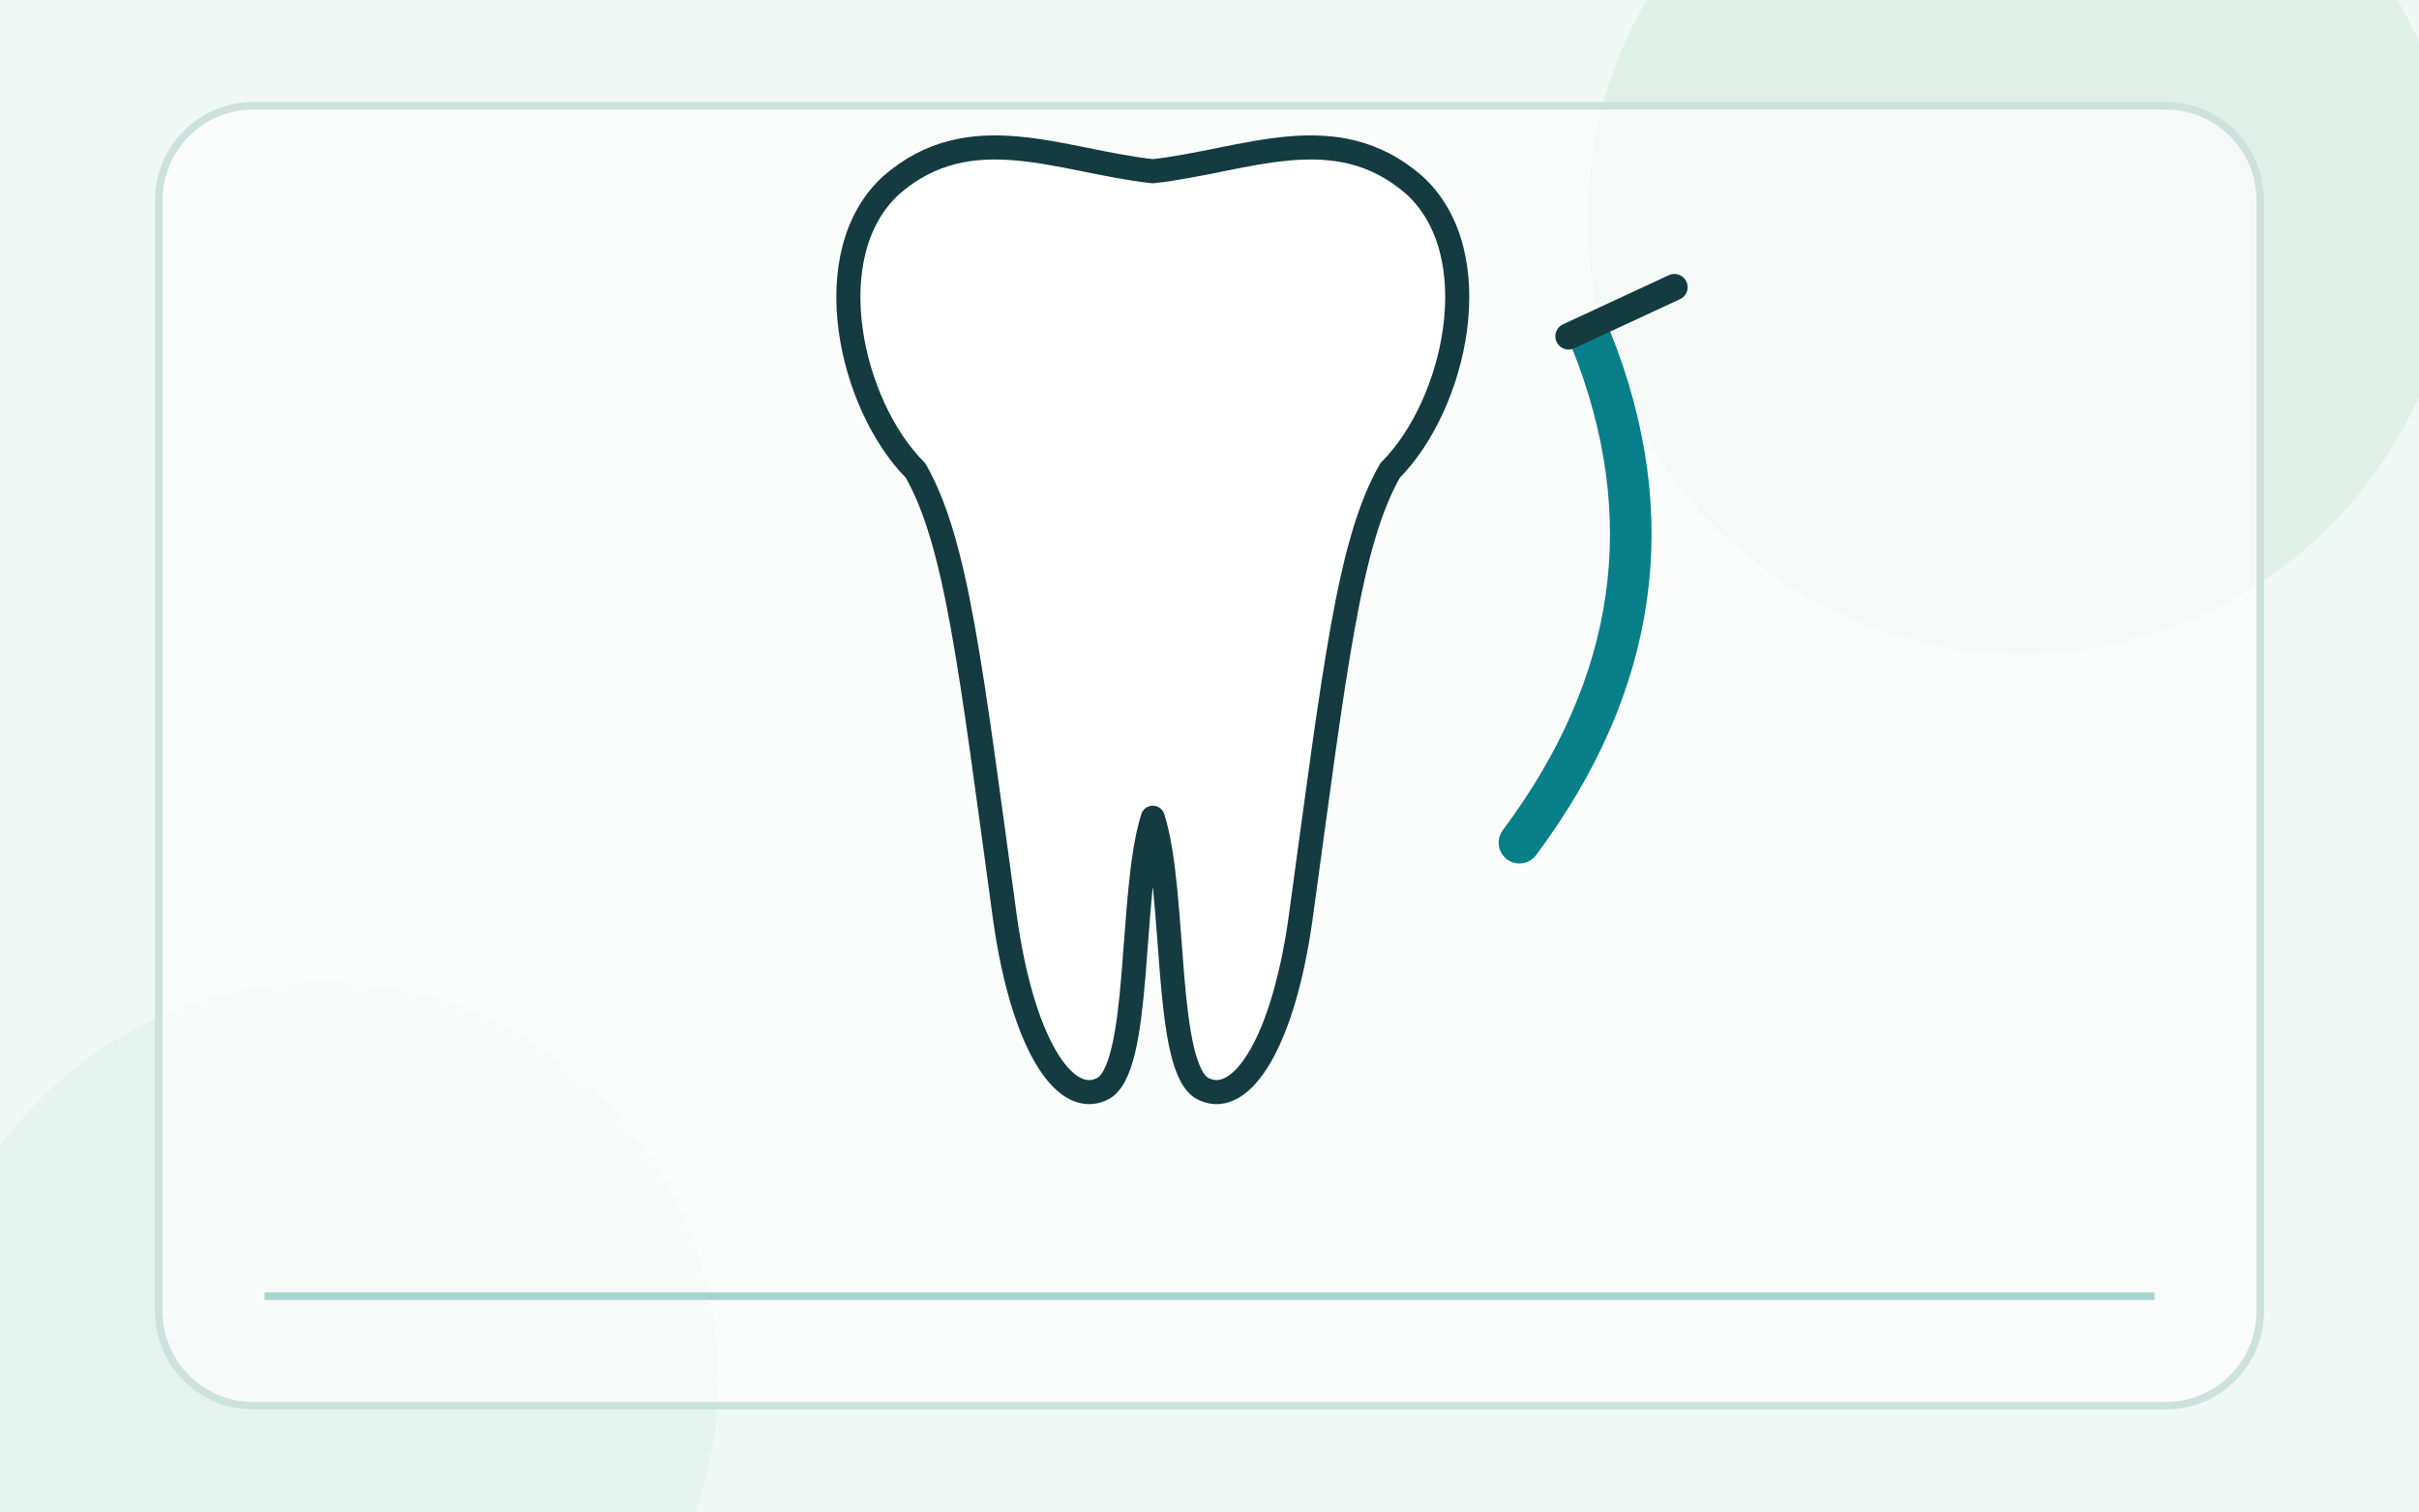
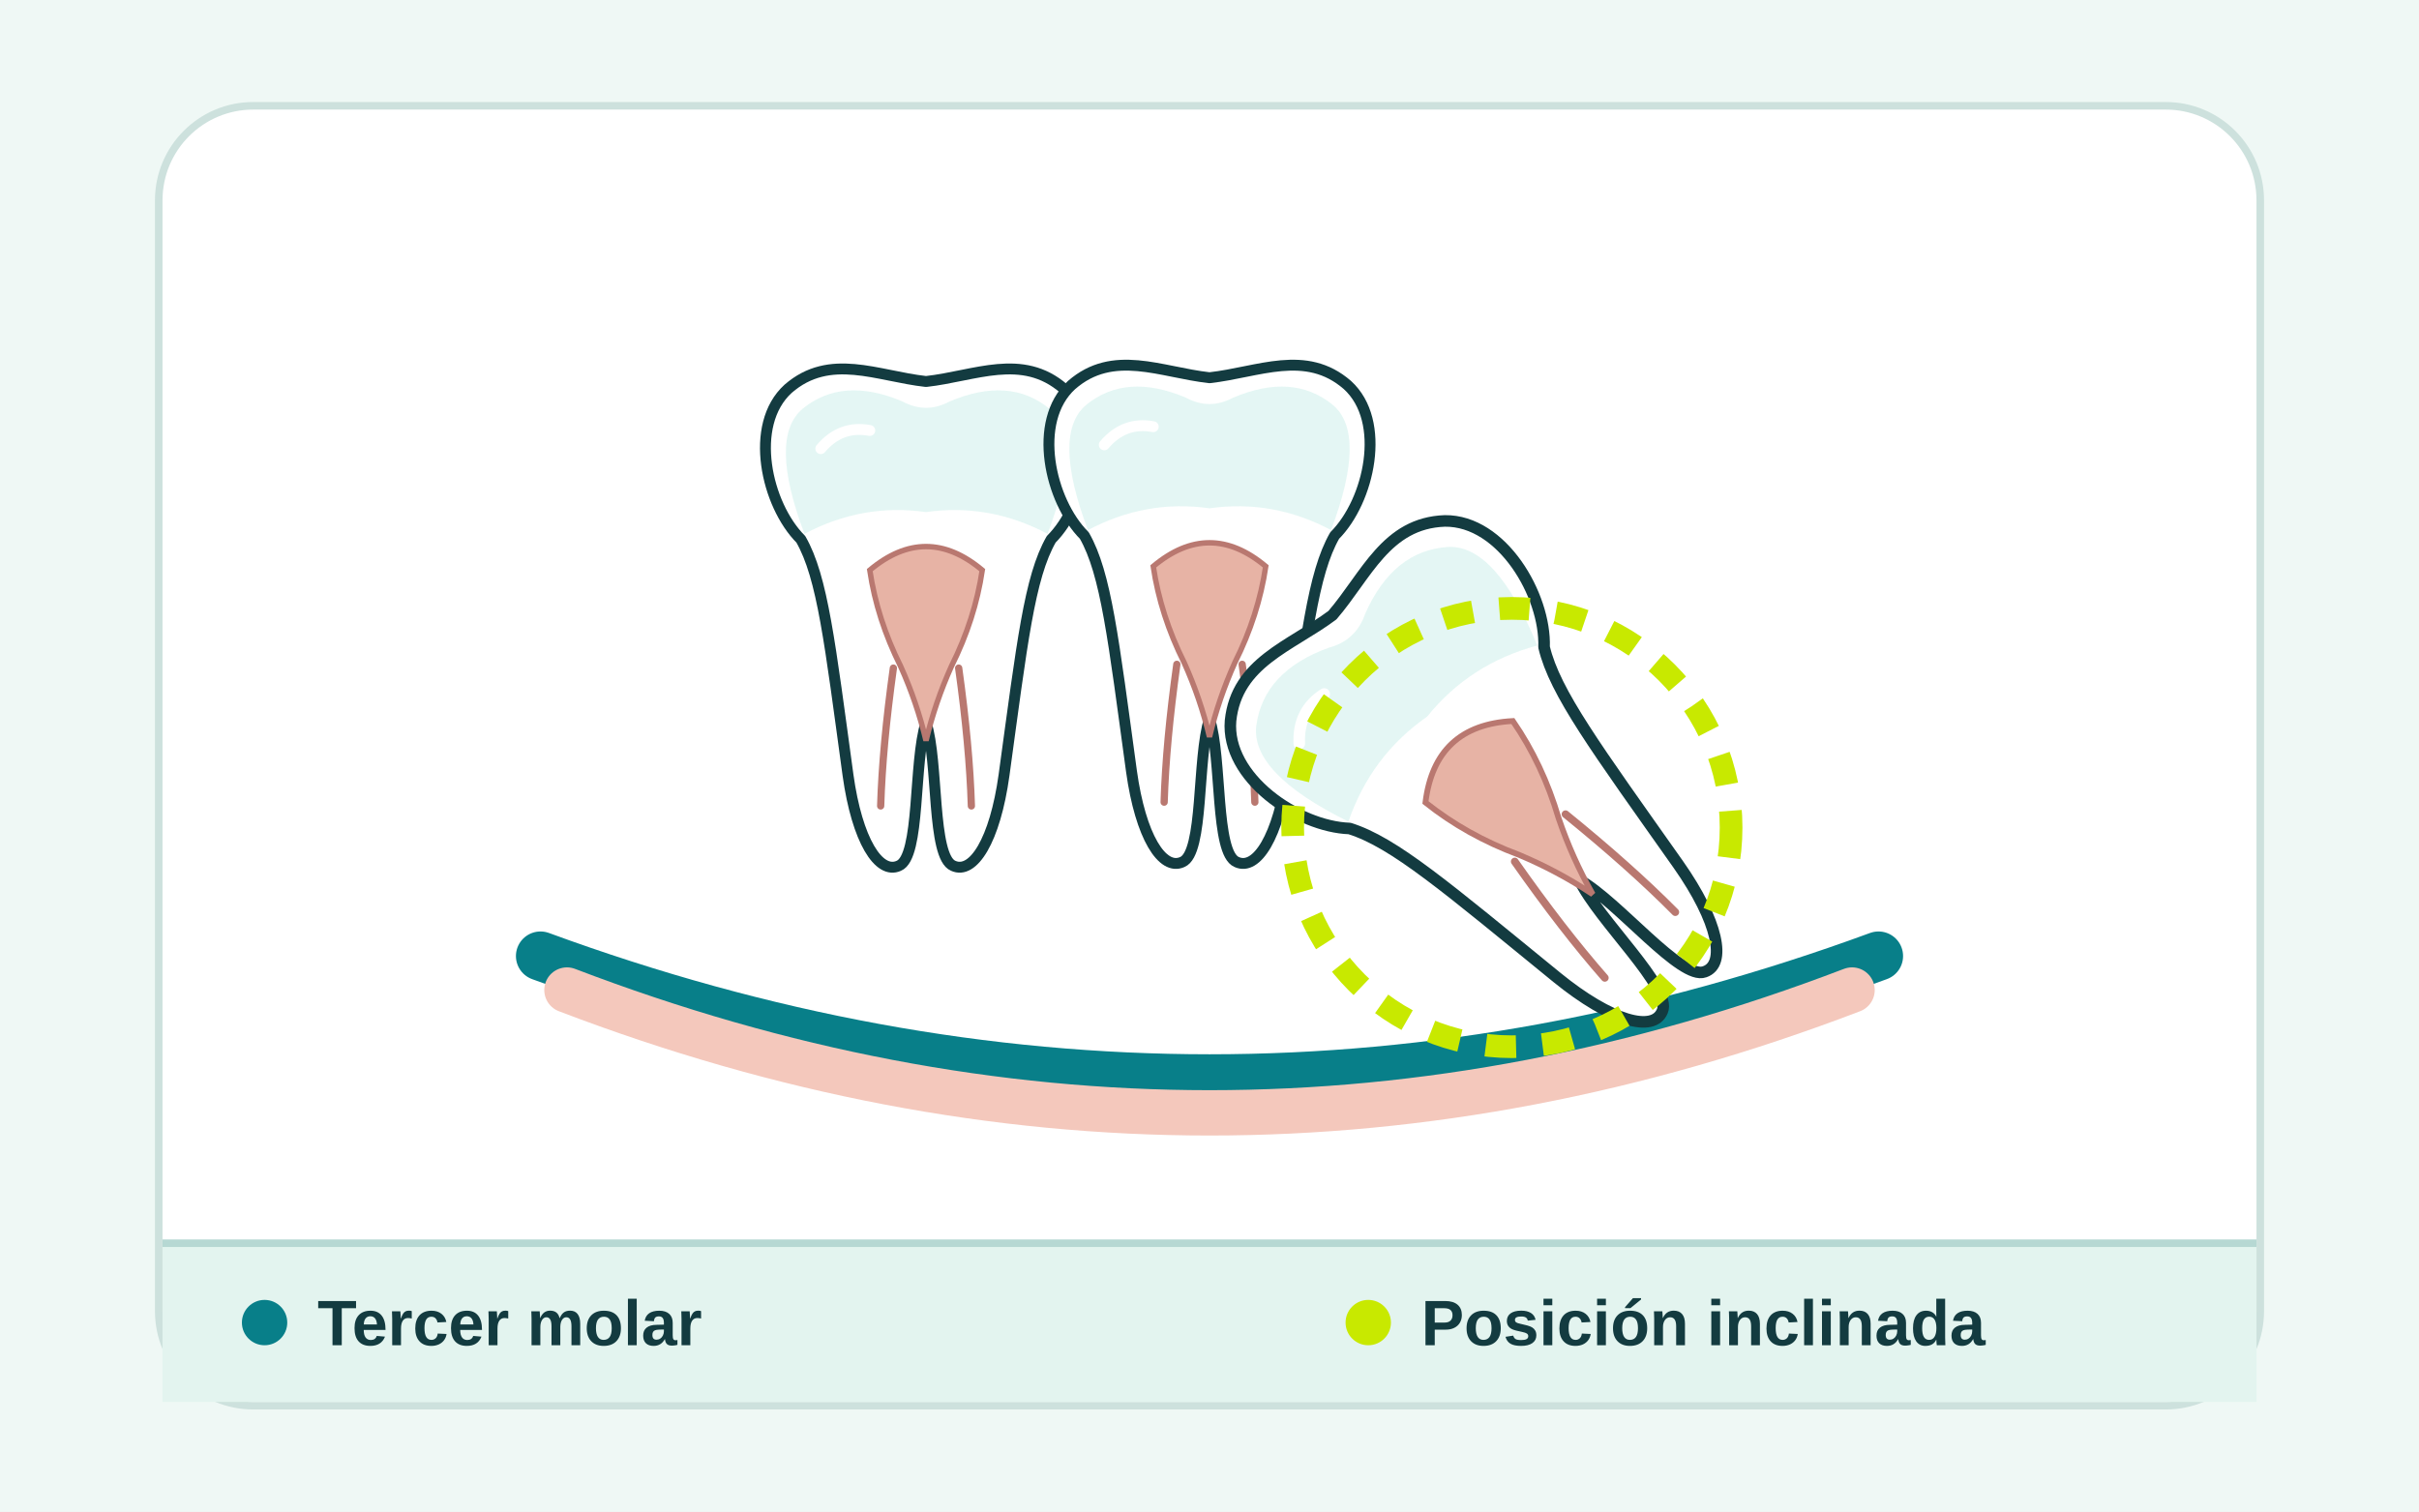
<svg xmlns="http://www.w3.org/2000/svg" viewBox="0 0 640 400" role="img">
  <rect width="640" height="400" fill="#eff8f5" />
-   <circle cx="535" cy="58" r="115" fill="#dff0e8" />
-   <circle cx="85" cy="365" r="105" fill="#e4f3ed" />
-   <rect x="42" y="28" width="556" height="344" rx="25" fill="#ffffff" fill-opacity=".68" stroke="#cde1dd" stroke-width="2" />
-   <g transform="translate(305 180) scale(0.91)">
-     <path d="M-69 -61 C-88 -80 -98 -124 -76 -144 C-53 -164 -27 -151 0 -148 C27 -151 53 -164 76 -144 C98 -124 88 -80 69 -61 C57 -40 53 -4 43 69 C38 105 26 124 15 119 C3 114 7 62 0 40 C-7 62 -3 114 -15 119 C-26 124 -38 105 -43 69 C-53 -4 -57 -40 -69 -61 Z" fill="#ffffff" stroke="#133b40" stroke-width="7" stroke-linejoin="round" />
+   <rect x="42" y="28" width="556" height="344" rx="25" fill="#ffffff" stroke="#cde1dd" stroke-width="2" />
+   <path d="M143 253 Q320 318 497 253" fill="none" stroke="#087f89" stroke-width="13" stroke-linecap="round" stroke-linejoin="round" />
+   <path d="M150 262 Q320 327 490 262" fill="none" stroke="#f4c8bc" stroke-width="12" stroke-linecap="round" stroke-linejoin="round" />
+   <g transform="translate(245 172) scale(0.48)">
+     <path d="M-69 -61 C-88 -80 -98 -124 -76 -144 C-53 -164 -27 -151 0 -148 C27 -151 53 -164 76 -144 C98 -124 88 -80 69 -61 C57 -40 53 -4 43 69 C38 105 26 124 15 119 C3 114 7 62 0 40 C-7 62 -3 114 -15 119 C-26 124 -38 105 -43 69 C-53 -4 -57 -40 -69 -61 Z" fill="#ffffff" stroke="#133b40" stroke-width="6" stroke-linejoin="round" />
+     <path d="M-67 -64 Q-87 -117 -68 -133 Q-46 -151 -13 -137 Q0 -130 13 -137 Q46 -151 68 -133 Q87 -117 67 -64 Q35 -81 0 -76 Q-35 -81 -67 -64 Z" fill="#dff5f2" opacity=".85" />
+     <path d="M-31 -44 Q0 -70 31 -44 Q27 -17 14 9 Q5 29 0 50 Q-5 29 -14 9 Q-27 -17 -31 -44 Z" fill="#e7b3a5" stroke="#b97870" stroke-width="3" />
+     <path d="M-18 10 Q-24 53 -25 86 M18 10 Q24 53 25 86" fill="none" stroke="#b97870" stroke-width="4" stroke-linecap="round" />
+     <path d="M-58 -111 Q-47 -124 -31 -121" fill="none" stroke="#ffffff" stroke-width="6" stroke-linecap="round" />
  </g>
-   <path d="M421 90 Q449 160 402 223" fill="none" stroke="#087f89" stroke-width="11" stroke-linecap="round" stroke-linejoin="round" />
-   <path d="M415 89 l28 -13" fill="none" stroke="#133b40" stroke-width="7" stroke-linecap="round" stroke-linejoin="round" />
-   <path d="M70 343 H570" stroke="#a7d4ce" stroke-width="2" />
+   <g transform="translate(320 171) scale(0.48)">
+     <path d="M-69 -61 C-88 -80 -98 -124 -76 -144 C-53 -164 -27 -151 0 -148 C27 -151 53 -164 76 -144 C98 -124 88 -80 69 -61 C57 -40 53 -4 43 69 C38 105 26 124 15 119 C3 114 7 62 0 40 C-7 62 -3 114 -15 119 C-26 124 -38 105 -43 69 C-53 -4 -57 -40 -69 -61 Z" fill="#ffffff" stroke="#133b40" stroke-width="6" stroke-linejoin="round" />
+     <path d="M-67 -64 Q-87 -117 -68 -133 Q-46 -151 -13 -137 Q0 -130 13 -137 Q46 -151 68 -133 Q87 -117 67 -64 Q35 -81 0 -76 Q-35 -81 -67 -64 Z" fill="#dff5f2" opacity=".85" />
+     <path d="M-31 -44 Q0 -70 31 -44 Q27 -17 14 9 Q5 29 0 50 Q-5 29 -14 9 Q-27 -17 -31 -44 Z" fill="#e7b3a5" stroke="#b97870" stroke-width="3" />
+     <path d="M-18 10 Q-24 53 -25 86 M18 10 Q24 53 25 86" fill="none" stroke="#b97870" stroke-width="4" stroke-linecap="round" />
+     <path d="M-58 -111 Q-47 -124 -31 -121" fill="none" stroke="#ffffff" stroke-width="6" stroke-linecap="round" />
+   </g>
+   <g transform="translate(404 218) rotate(-43)">
+     <g transform="translate(0 0) scale(0.51)">
+       <path d="M-69 -61 C-88 -80 -98 -124 -76 -144 C-53 -164 -27 -151 0 -148 C27 -151 53 -164 76 -144 C98 -124 88 -80 69 -61 C57 -40 53 -4 43 69 C38 105 26 124 15 119 C3 114 7 62 0 40 C-7 62 -3 114 -15 119 C-26 124 -38 105 -43 69 C-53 -4 -57 -40 -69 -61 Z" fill="#ffffff" stroke="#133b40" stroke-width="6" stroke-linejoin="round" />
+       <path d="M-67 -64 Q-87 -117 -68 -133 Q-46 -151 -13 -137 Q0 -130 13 -137 Q46 -151 68 -133 Q87 -117 67 -64 Q35 -81 0 -76 Q-35 -81 -67 -64 Z" fill="#dff5f2" opacity=".85" />
+       <path d="M-31 -44 Q0 -70 31 -44 Q27 -17 14 9 Q5 29 0 50 Q-5 29 -14 9 Q-27 -17 -31 -44 Z" fill="#e7b3a5" stroke="#b97870" stroke-width="3" />
+       <path d="M-18 10 Q-24 53 -25 86 M18 10 Q24 53 25 86" fill="none" stroke="#b97870" stroke-width="4" stroke-linecap="round" />
+       <path d="M-58 -111 Q-47 -124 -31 -121" fill="none" stroke="#ffffff" stroke-width="6" stroke-linecap="round" />
+     </g>
+   </g>
+   <circle cx="400" cy="219" r="58" fill="none" stroke="#c8e900" stroke-width="6" stroke-dasharray="8 7" />
+   <rect x="43" y="329" width="554" height="42" rx="0" fill="#e3f4ef" />
+   <path d="M43 329 H597" stroke="#b6d8d3" stroke-width="2" />
+   <circle cx="70" cy="350" r="6" fill="#087f89" />
+   <text x="84" y="356" font-family="Arial, sans-serif" font-size="17" font-weight="700" fill="#133b40">Tercer molar</text>
+   <circle cx="362" cy="350" r="6" fill="#c8e900" />
+   <text x="376" y="356" font-family="Arial, sans-serif" font-size="17" font-weight="700" fill="#133b40">Posición inclinada</text>
</svg>
